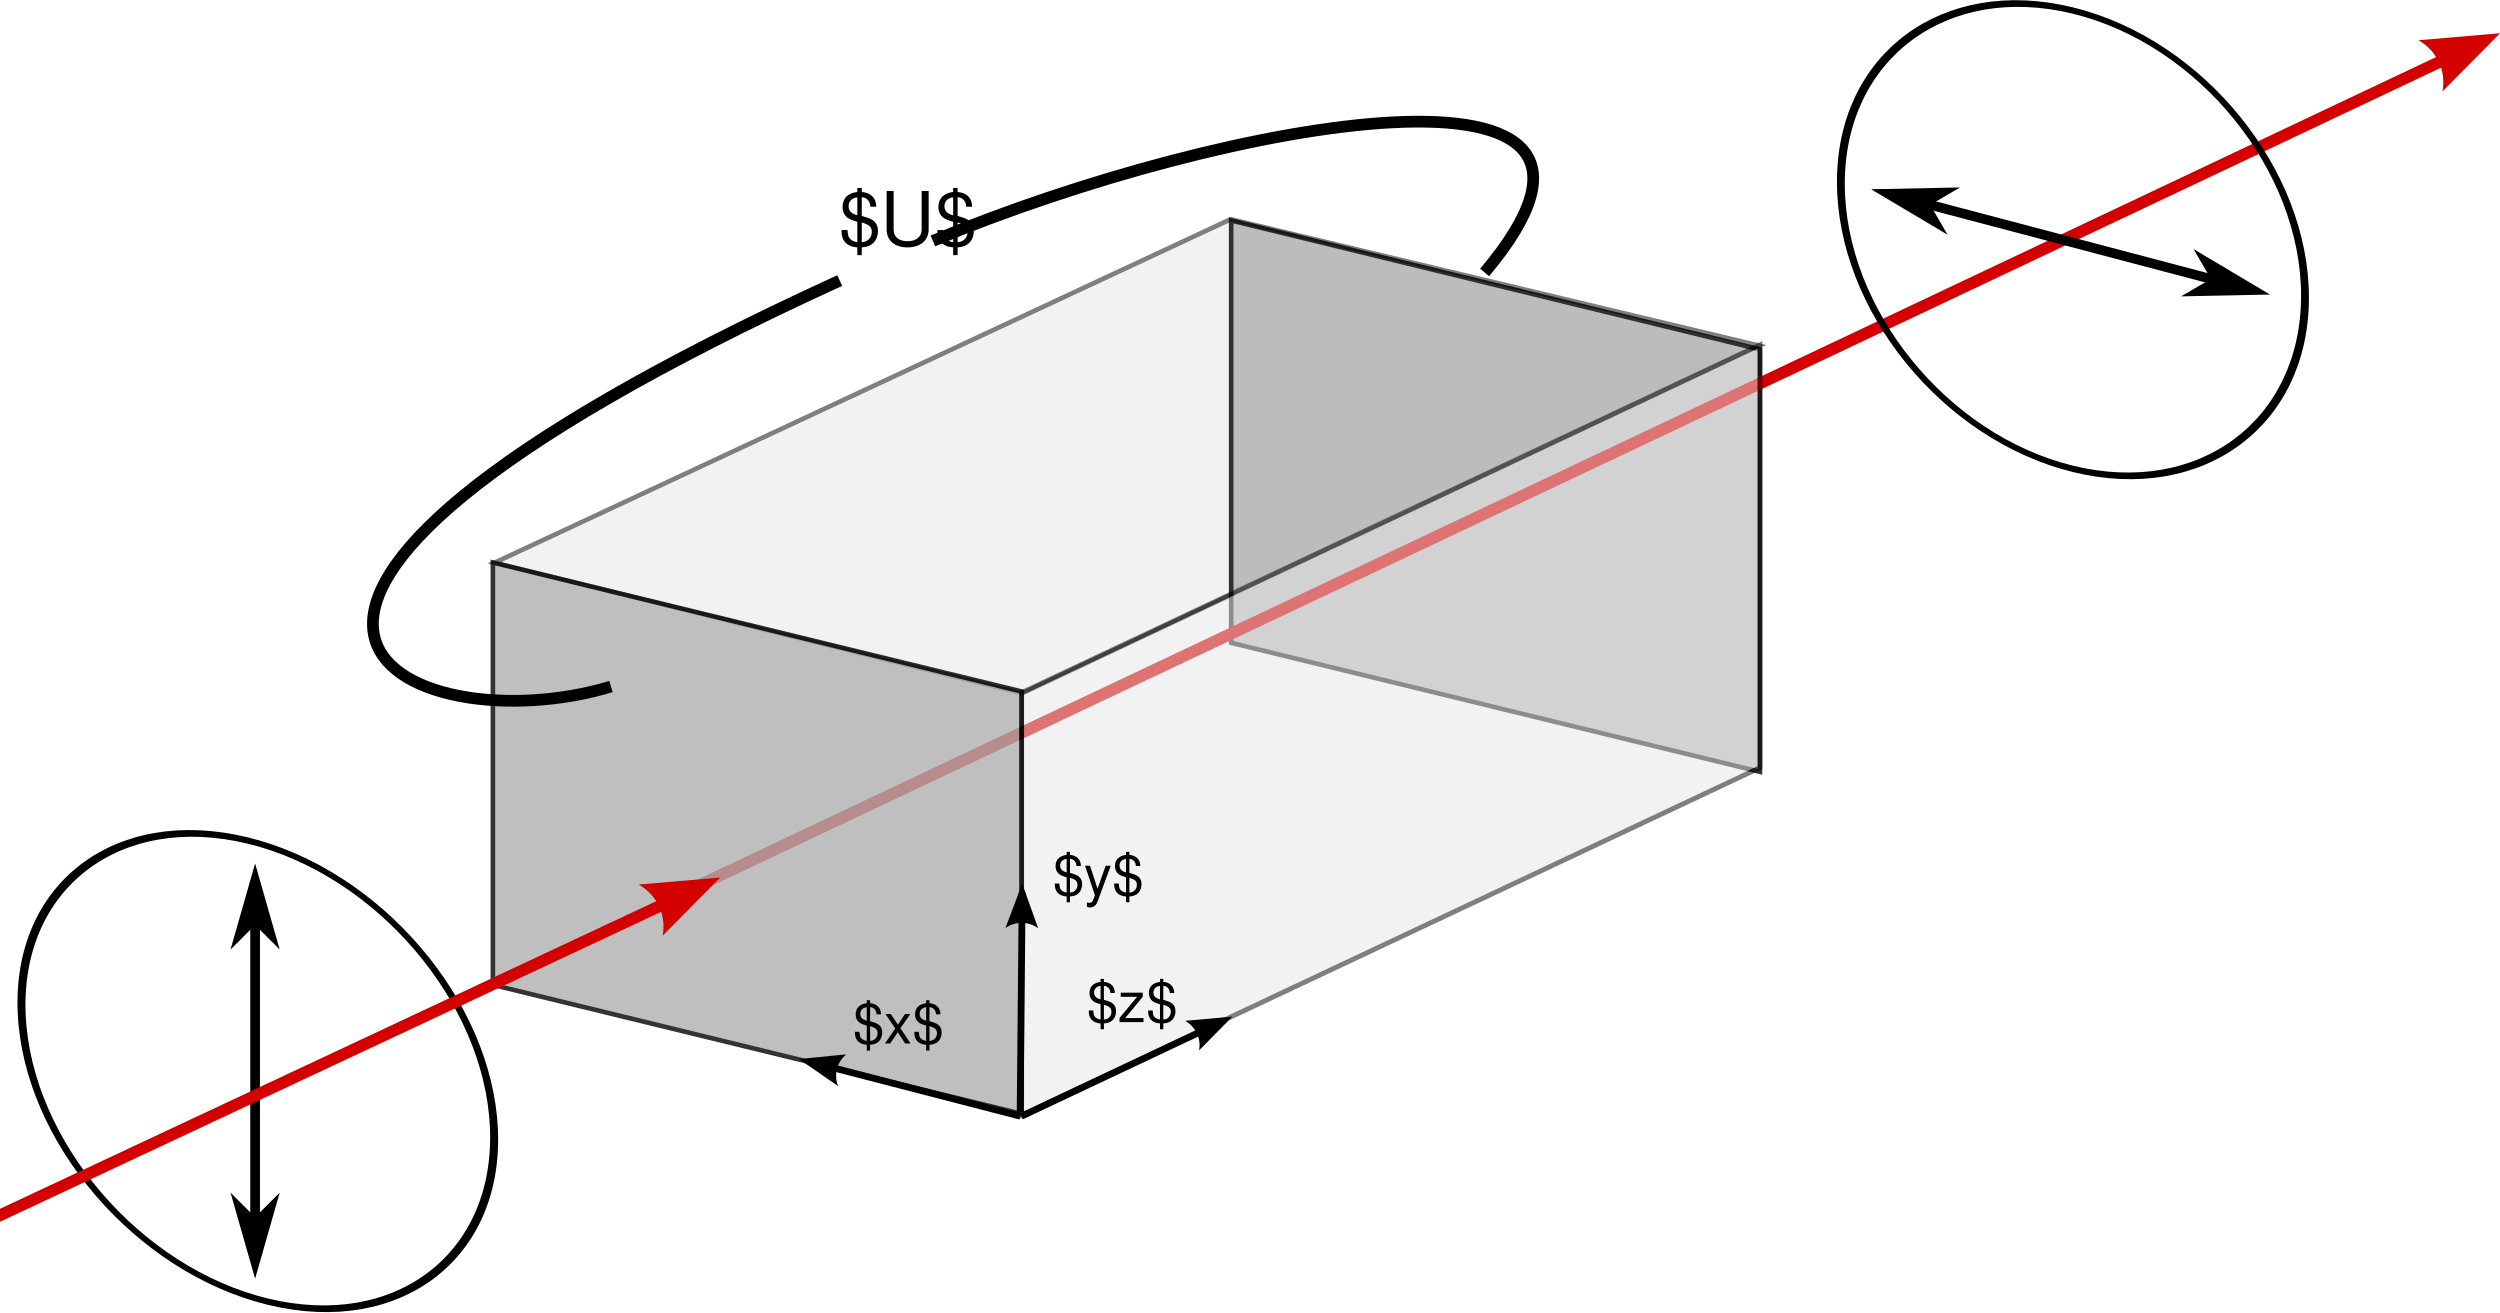
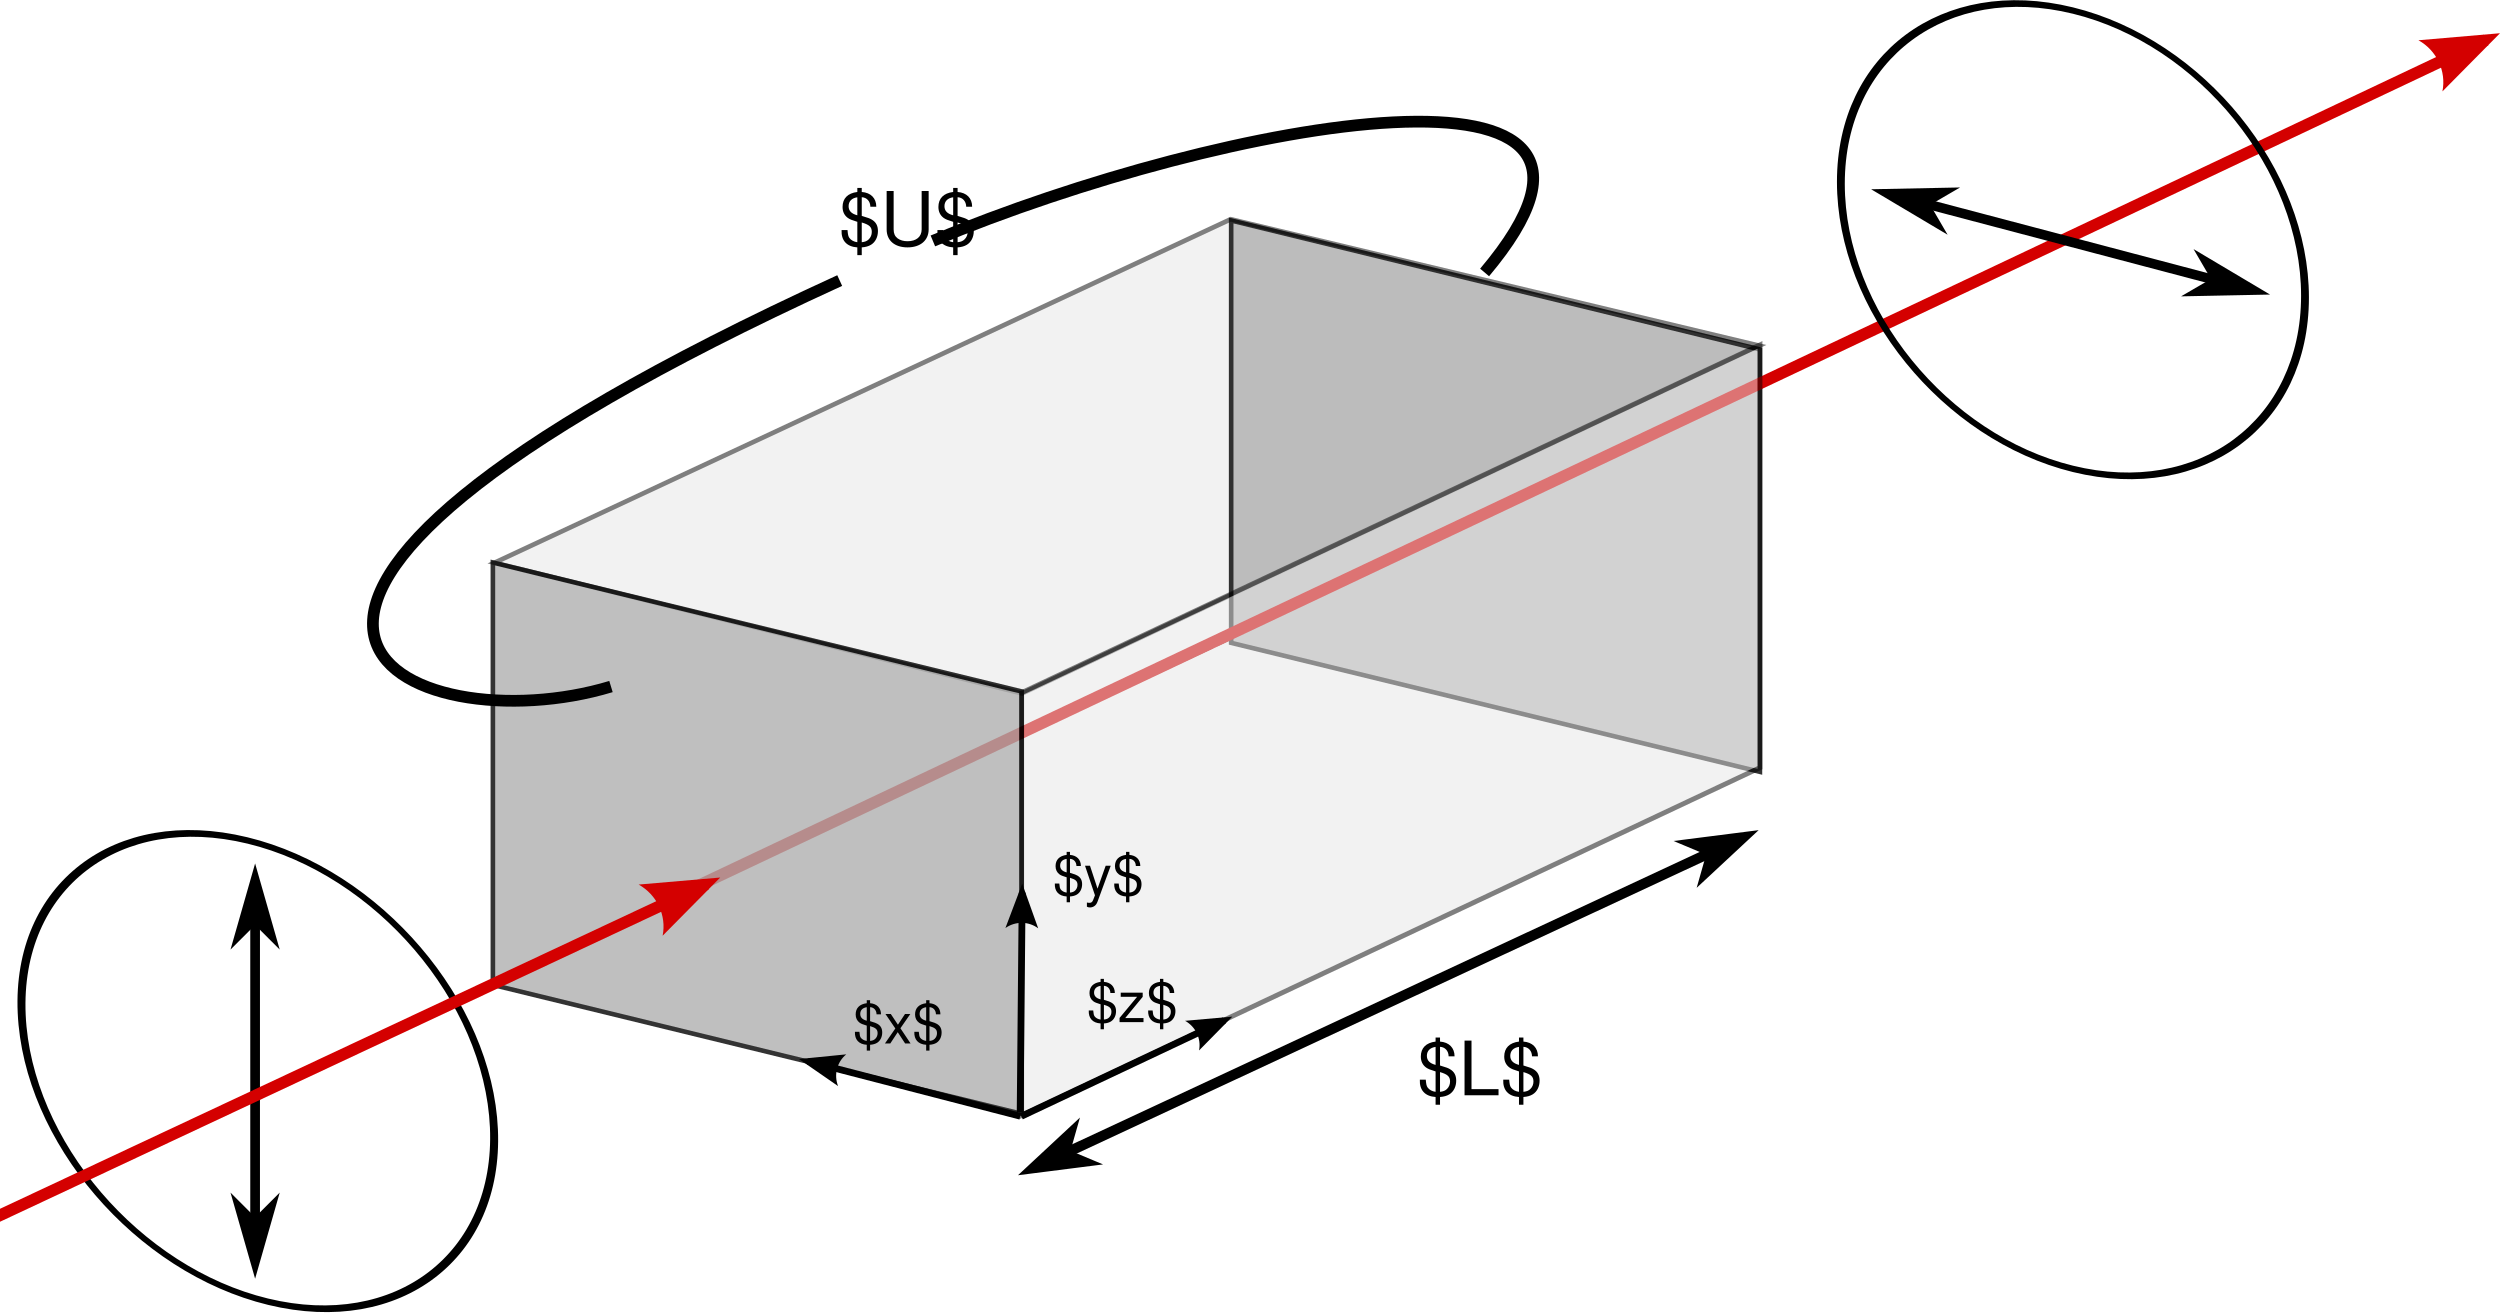
<svg xmlns="http://www.w3.org/2000/svg" xmlns:ns1="http://www.openswatchbook.org/uri/2009/osb" width="1066.681" height="559.934" id="svg2" version="1.1">
  <defs id="defs4">
    <linearGradient id="linearGradient7780" ns1:paint="solid">
      <stop style="stop-color:#afafaf;stop-opacity:1;" offset="0" id="stop7782" />
    </linearGradient>
    <marker orient="auto" refY="0" refX="0" id="Arrow1Mend" style="overflow:visible">
      <path id="path3883" d="M 0,0 5,-5 -12.5,0 5,5 0,0 z" style="fill-rule:evenodd;stroke:#000000;stroke-width:1pt" transform="matrix(-0.4,0,0,-0.4,-4,0)" />
    </marker>
    <marker orient="auto" refY="0" refX="0" id="Arrow1Mstart" style="overflow:visible">
      <path id="path3880" d="M 0,0 5,-5 -12.5,0 5,5 0,0 z" style="fill-rule:evenodd;stroke:#000000;stroke-width:1pt" transform="matrix(0.4,0,0,0.4,4,0)" />
    </marker>
    <marker orient="auto" refY="0" refX="0" id="Arrow1Sstart" style="overflow:visible">
      <path id="path3886" d="M 0,0 5,-5 -12.5,0 5,5 0,0 z" style="fill-rule:evenodd;stroke:#000000;stroke-width:1pt" transform="matrix(0.2,0,0,0.2,1.2,0)" />
    </marker>
    <marker orient="auto" refY="0" refX="0" id="Arrow2Mend" style="overflow:visible">
      <path id="path3999" style="fill-rule:evenodd;stroke-width:0.625;stroke-linejoin:round" d="M 8.719,4.034 -2.207,0.016 8.719,-4.002 c -1.745,2.372 -1.735,5.617 -6e-7,8.035 z" transform="scale(-0.6,-0.6)" />
    </marker>
    <marker orient="auto" refY="0" refX="0" id="Arrow1Mstart-3" style="overflow:visible">
      <path id="path3880-6" d="M 0,0 5,-5 -12.5,0 5,5 0,0 z" style="fill-rule:evenodd;stroke:#000000;stroke-width:1pt" transform="matrix(0.4,0,0,0.4,4,0)" />
    </marker>
    <marker orient="auto" refY="0" refX="0" id="Arrow1Mend-7" style="overflow:visible">
      <path id="path3883-5" d="M 0,0 5,-5 -12.5,0 5,5 0,0 z" style="fill-rule:evenodd;stroke:#000000;stroke-width:1pt" transform="matrix(-0.4,0,0,-0.4,-4,0)" />
    </marker>
    <marker orient="auto" refY="0" refX="0" id="Arrow2Mend-3" style="overflow:visible">
      <path id="path3999-6" style="fill-rule:evenodd;stroke-width:0.625;stroke-linejoin:round" d="M 8.719,4.034 -2.207,0.016 8.719,-4.002 c -1.745,2.372 -1.735,5.617 -6e-7,8.035 z" transform="scale(-0.6,-0.6)" />
    </marker>
    <marker orient="auto" refY="0" refX="0" id="Arrow2Mend-35" style="overflow:visible">
      <path id="path3999-62" style="fill-rule:evenodd;stroke-width:0.625;stroke-linejoin:round" d="M 8.719,4.034 -2.207,0.016 8.719,-4.002 c -1.745,2.372 -1.735,5.617 -6e-7,8.035 z" transform="scale(-0.6,-0.6)" />
    </marker>
+     <marker orient="auto" refY="0" refX="0" id="Arrow1Mstart-7-0" style="overflow:visible">
+       <path id="path3880-8-6" d="M 0,0 5,-5 -12.5,0 5,5 Z" style="fill-rule:evenodd;stroke:#000000;stroke-width:1pt" transform="matrix(0.4,0,0,0.4,4,0)" />
+     </marker>
+     <marker orient="auto" refY="0" refX="0" id="Arrow1Mend-4-3" style="overflow:visible">
+       <path id="path3883-50-2" d="M 0,0 5,-5 -12.5,0 5,5 Z" style="fill-rule:evenodd;stroke:#000000;stroke-width:1pt" transform="matrix(-0.4,0,0,-0.4,-4,0)" />
+     </marker>
  </defs>
  <g id="layer1" transform="translate(203.4213,-256.5967)">
    <path style="fill:#e6e6e6;fill-opacity:1;stroke:#000000;stroke-width:2;stroke-miterlimit:4;stroke-opacity:1;stroke-dasharray:none;opacity:0.5" d="M 321.679,350.148 7.566,496.707 232.684,552.485 547.219,404.099 z" id="rect3099-5-8" />
-     <path style="fill:none;stroke:#000000;stroke-width:2;stroke-linecap:butt;stroke-linejoin:miter;stroke-opacity:1;stroke-miterlimit:4;stroke-dasharray:16,2;stroke-dashoffset:0" d="m 209.097,419.619 315.021,-147.193 0,0" id="path7790" transform="translate(-203.4213,256.5967)" />
+     <path style="fill:none;stroke:#000000;stroke-width:2;stroke-linecap:butt;stroke-linejoin:miter;stroke-opacity:1;stroke-miterlimit:4;stroke-dasharray:16,2;stroke-dashoffset:0" d="M 209.097,419.619 524.118,272.426 v 0" id="path7790" transform="translate(-203.4213,256.5967)" />
    <rect style="fill:#afafaf;fill-opacity:1;stroke:#000000;stroke-width:2.029;stroke-miterlimit:4;stroke-opacity:1;stroke-dasharray:none;opacity:0.8" id="rect3099-2" width="232.218" height="180.208" x="331.318" y="272.171" transform="matrix(0.9715203,0.2369562,0,1,0,0)" />
    <g id="g4412-7-6" style="fill:#d40000;fill-opacity:1" transform="translate(268.0873,-339.3209)">
      <path style="font-size:medium;font-style:normal;font-variant:normal;font-weight:normal;font-stretch:normal;text-indent:0;text-align:start;text-decoration:none;line-height:normal;letter-spacing:normal;word-spacing:normal;text-transform:none;direction:ltr;block-progression:tb;writing-mode:lr-tb;text-anchor:start;baseline-shift:baseline;color:#000000;fill:#d40000;fill-opacity:1;fill-rule:nonzero;stroke:none;stroke-width:5;marker:none;visibility:visible;display:inline;overflow:visible;enable-background:accumulate;font-family:Sans;-inkscape-font-specification:Sans" d="m 588.125,610.688 -770.713,364.632 2.125,4.531 770.713,-364.632 z" id="path3964-8-6" />
      <path d="m 560.377,613.092 34.795,-2.998 -24.563,24.826 c 1.721,-8.666 -2.439,-17.469 -10.232,-21.827 z" style="fill:#d40000;fill-rule:evenodd;stroke-width:0.625;stroke-linejoin:round;fill-opacity:1" id="path4418-8-1" />
    </g>
    <rect style="fill:#afafaf;fill-opacity:1;stroke:#000000;stroke-width:2.029;stroke-miterlimit:4;stroke-opacity:1;stroke-dasharray:none;opacity:0.8" id="rect3099" width="232.218" height="180.208" x="7.08" y="494.927" transform="matrix(0.9715203,0.2369562,0,1,0,0)" />
    <path style="fill:none;stroke:#000000;stroke-width:5;stroke-linecap:butt;stroke-linejoin:miter;stroke-miterlimit:4;stroke-opacity:1;stroke-dasharray:none" d="m 57.268,549.526 c -84.017,25.517 -218.547,-28.587 97.591,-173.222 m 39.753,-16.912 c 124.845,-52.073 320.399,-87.359 235.406,13.455" id="path3079" />
    <g id="g4752" transform="matrix(0.5869232,0,0,0.5869232,264.9193,145.958)">
      <path transform="matrix(1.334108,0.3270426,0,1.083939,675.2514,-383.1645)" d="m 151.745,680.533 c 0,84.881 -56.615,153.69 -126.454,153.69 -69.839,0 -126.454,-68.809 -126.454,-153.69 0,-84.881 56.615,-153.69 126.454,-153.69 69.839,0 126.454,68.809 126.454,153.69 z" id="path3864-5" style="fill:none;stroke:#000000;stroke-width:4.273;stroke-linecap:butt;stroke-linejoin:round;stroke-miterlimit:4;stroke-opacity:1;stroke-dasharray:none;stroke-dashoffset:0" />
      <path id="path3866-6" d="m 575.601,329.61 263.343,69.512" style="fill:none;stroke:#000000;stroke-width:7;stroke-linecap:butt;stroke-linejoin:miter;stroke-miterlimit:4;stroke-opacity:1;stroke-dasharray:none;marker-start:url(#Arrow1Mstart);marker-end:url(#Arrow1Mend)" />
    </g>
    <g id="g4748" transform="matrix(0.5906885,0,0,0.5906885,-30.72122,270.6379)">
-       <path id="path3866" d="m -108.095,886.087 0,-272.362" style="fill:none;stroke:#000000;stroke-width:7;stroke-linecap:butt;stroke-linejoin:miter;stroke-miterlimit:4;stroke-opacity:1;stroke-dasharray:none;marker-start:url(#Arrow1Mstart);marker-end:url(#Arrow1Mend)" />
+       <path id="path3866" d="M -108.095,886.087 V 613.725" style="fill:none;stroke:#000000;stroke-width:7;stroke-linecap:butt;stroke-linejoin:miter;stroke-miterlimit:4;stroke-opacity:1;stroke-dasharray:none;marker-start:url(#Arrow1Mstart);marker-end:url(#Arrow1Mend)" />
      <path transform="matrix(1.348713,0.3270426,0.04840541,1.083939,-173.2005,3.978924)" d="m 151.745,680.533 c 0,84.881 -56.615,153.69 -126.454,153.69 -69.839,0 -126.454,-68.809 -126.454,-153.69 0,-84.881 56.615,-153.69 126.454,-153.69 69.839,0 126.454,68.809 126.454,153.69 z" id="path3864-5-2" style="fill:none;stroke:#000000;stroke-width:4.273;stroke-linecap:butt;stroke-linejoin:round;stroke-miterlimit:4;stroke-opacity:1;stroke-dasharray:none;stroke-dashoffset:0" />
    </g>
    <g id="g4412-7" style="fill:#d40000;fill-opacity:1" transform="translate(-491.3014,20.92314)">
      <g id="g7794" style="fill:#d40000;fill-opacity:1">
        <path id="path4418-8" style="fill:#d40000;fill-rule:evenodd;stroke-width:0.625;stroke-linejoin:round;fill-opacity:1" d="m 560.377,613.092 34.795,-2.998 -24.563,24.826 c 1.721,-8.666 -2.439,-17.469 -10.232,-21.827 z" />
        <path id="path3964-8" d="M 588.125,610.688 276.875,756.594 279,761.125 590.25,615.219 588.125,610.688 z" style="font-size:medium;font-style:normal;font-variant:normal;font-weight:normal;font-stretch:normal;text-indent:0;text-align:start;text-decoration:none;line-height:normal;letter-spacing:normal;word-spacing:normal;text-transform:none;direction:ltr;block-progression:tb;writing-mode:lr-tb;text-anchor:start;baseline-shift:baseline;color:#000000;fill:#d40000;fill-opacity:1;fill-rule:nonzero;stroke:none;stroke-width:5;marker:none;visibility:visible;display:inline;overflow:visible;enable-background:accumulate;font-family:Sans;-inkscape-font-specification:Sans" />
      </g>
    </g>
    <rect style="fill:#e6e6e6;fill-opacity:1;stroke:#000000;stroke-width:2.313;stroke-miterlimit:4;stroke-opacity:1;stroke-dasharray:none;opacity:0.5" id="rect3099-5" width="348.219" height="180.391" x="-605.202" y="661.644" transform="matrix(-0.9046624,0.4261291,0,1,0,0)" />
    <path style="fill:none;stroke:#000000;stroke-width:2.9;stroke-linecap:butt;stroke-linejoin:miter;stroke-miterlimit:4;stroke-opacity:1;stroke-dasharray:none;marker-end:url(#Arrow2Mend)" d="M 232.358,732.876 318.93,692.022" id="path3019" />
    <path style="fill:none;stroke:#000000;stroke-width:2.9;stroke-linecap:butt;stroke-linejoin:miter;stroke-miterlimit:4;stroke-opacity:1;stroke-dasharray:none;marker-end:url(#Arrow2Mend)" d="m 231.853,731.093 0.87,-93.638" id="path3019-5" />
    <path style="fill:none;stroke:#000000;stroke-width:2.9;stroke-linecap:butt;stroke-linejoin:miter;stroke-miterlimit:4;stroke-opacity:1;stroke-dasharray:none;marker-end:url(#Arrow2Mend)" d="M 231.885,732.849 141.226,709.403" id="path3019-5-1" />
    <g id="g7810">
-       <text id="text3015" y="361.415" x="154.375" style="font-size:56px;font-style:normal;font-variant:normal;font-weight:normal;font-stretch:normal;line-height:125%;letter-spacing:0px;word-spacing:0px;fill:#000000;fill-opacity:1;stroke:none;font-family:Nimbus Sans L;-inkscape-font-specification:Sans" xml:space="preserve">
-         <tspan style="font-size:32px" y="361.415" x="154.375" id="tspan3017">$U$</tspan>
+       <text id="text3015" y="361.415" x="154.375" style="font-style:normal;font-variant:normal;font-weight:normal;font-stretch:normal;line-height:0%;font-family:'Nimbus Sans L';-inkscape-font-specification:Sans;letter-spacing:0px;word-spacing:0px;fill:#000000;fill-opacity:1;stroke:none" xml:space="preserve">
+         <tspan style="font-size:32px;line-height:1.25" y="361.415" x="154.375" id="tspan3017">$U$</tspan>
      </text>
-       <text id="text4073-2-0" y="701.827" x="160.402" style="font-size:56px;font-style:normal;font-variant:normal;font-weight:normal;font-stretch:normal;line-height:125%;letter-spacing:0px;word-spacing:0px;fill:#000000;fill-opacity:1;stroke:none;font-family:Nimbus Sans L;-inkscape-font-specification:Sans" xml:space="preserve">
-         <tspan style="font-size:24px" y="701.827" x="160.402" id="tspan4075-7-9">$x$</tspan>
+       <text id="text4073-2-0" y="701.827" x="160.402" style="font-style:normal;font-variant:normal;font-weight:normal;font-stretch:normal;line-height:0%;font-family:'Nimbus Sans L';-inkscape-font-specification:Sans;letter-spacing:0px;word-spacing:0px;fill:#000000;fill-opacity:1;stroke:none" xml:space="preserve">
+         <tspan style="font-size:24px;line-height:1.25" y="701.827" x="160.402" id="tspan4075-7-9">$x$</tspan>
      </text>
-       <text id="text4073" y="692.723" x="260.168" style="font-size:56px;font-style:normal;font-variant:normal;font-weight:normal;font-stretch:normal;line-height:125%;letter-spacing:0px;word-spacing:0px;fill:#000000;fill-opacity:1;stroke:none;font-family:Nimbus Sans L;-inkscape-font-specification:Sans" xml:space="preserve">
-         <tspan style="font-size:24px" y="692.723" x="260.168" id="tspan4075">$z$</tspan>
+       <text id="text4073" y="692.723" x="260.168" style="font-style:normal;font-variant:normal;font-weight:normal;font-stretch:normal;line-height:0%;font-family:'Nimbus Sans L';-inkscape-font-specification:Sans;letter-spacing:0px;word-spacing:0px;fill:#000000;fill-opacity:1;stroke:none" xml:space="preserve">
+         <tspan style="font-size:24px;line-height:1.25" y="692.723" x="260.168" id="tspan4075">$z$</tspan>
      </text>
-       <text id="text4073-2" y="638.548" x="245.691" style="font-size:56px;font-style:normal;font-variant:normal;font-weight:normal;font-stretch:normal;line-height:125%;letter-spacing:0px;word-spacing:0px;fill:#000000;fill-opacity:1;stroke:none;font-family:Nimbus Sans L;-inkscape-font-specification:Sans" xml:space="preserve">
-         <tspan style="font-size:24px" y="638.548" x="245.691" id="tspan4075-7">$y$</tspan>
+       <text id="text4073-2" y="638.548" x="245.691" style="font-style:normal;font-variant:normal;font-weight:normal;font-stretch:normal;line-height:0%;font-family:'Nimbus Sans L';-inkscape-font-specification:Sans;letter-spacing:0px;word-spacing:0px;fill:#000000;fill-opacity:1;stroke:none" xml:space="preserve">
+         <tspan style="font-size:24px;line-height:1.25" y="638.548" x="245.691" id="tspan4075-7">$y$</tspan>
+       </text>
+     </g>
+     <g id="g6869">
+       <path transform="matrix(0.2969559,0.485286,-0.4290516,0.2640526,655.68,569.6518)" id="path3866-1-6" d="M -107.753,899.212 -40.14,241.873" style="fill:none;stroke:#000000;stroke-width:7.723;stroke-linecap:butt;stroke-linejoin:miter;stroke-miterlimit:4;stroke-dasharray:none;stroke-opacity:1;marker-start:url(#Arrow1Mstart-7-0);marker-end:url(#Arrow1Mend-4-3)" />
+       <text id="text3015-1" y="723.917" x="401.104" style="font-style:normal;font-variant:normal;font-weight:normal;font-stretch:normal;line-height:0%;font-family:'Nimbus Sans L';-inkscape-font-specification:Sans;letter-spacing:0px;word-spacing:0px;fill:#000000;fill-opacity:1;stroke:none" xml:space="preserve">
+         <tspan style="font-size:32px;line-height:1.25" y="723.917" x="401.104" id="tspan3017-5">$L$</tspan>
      </text>
    </g>
  </g>
</svg>
